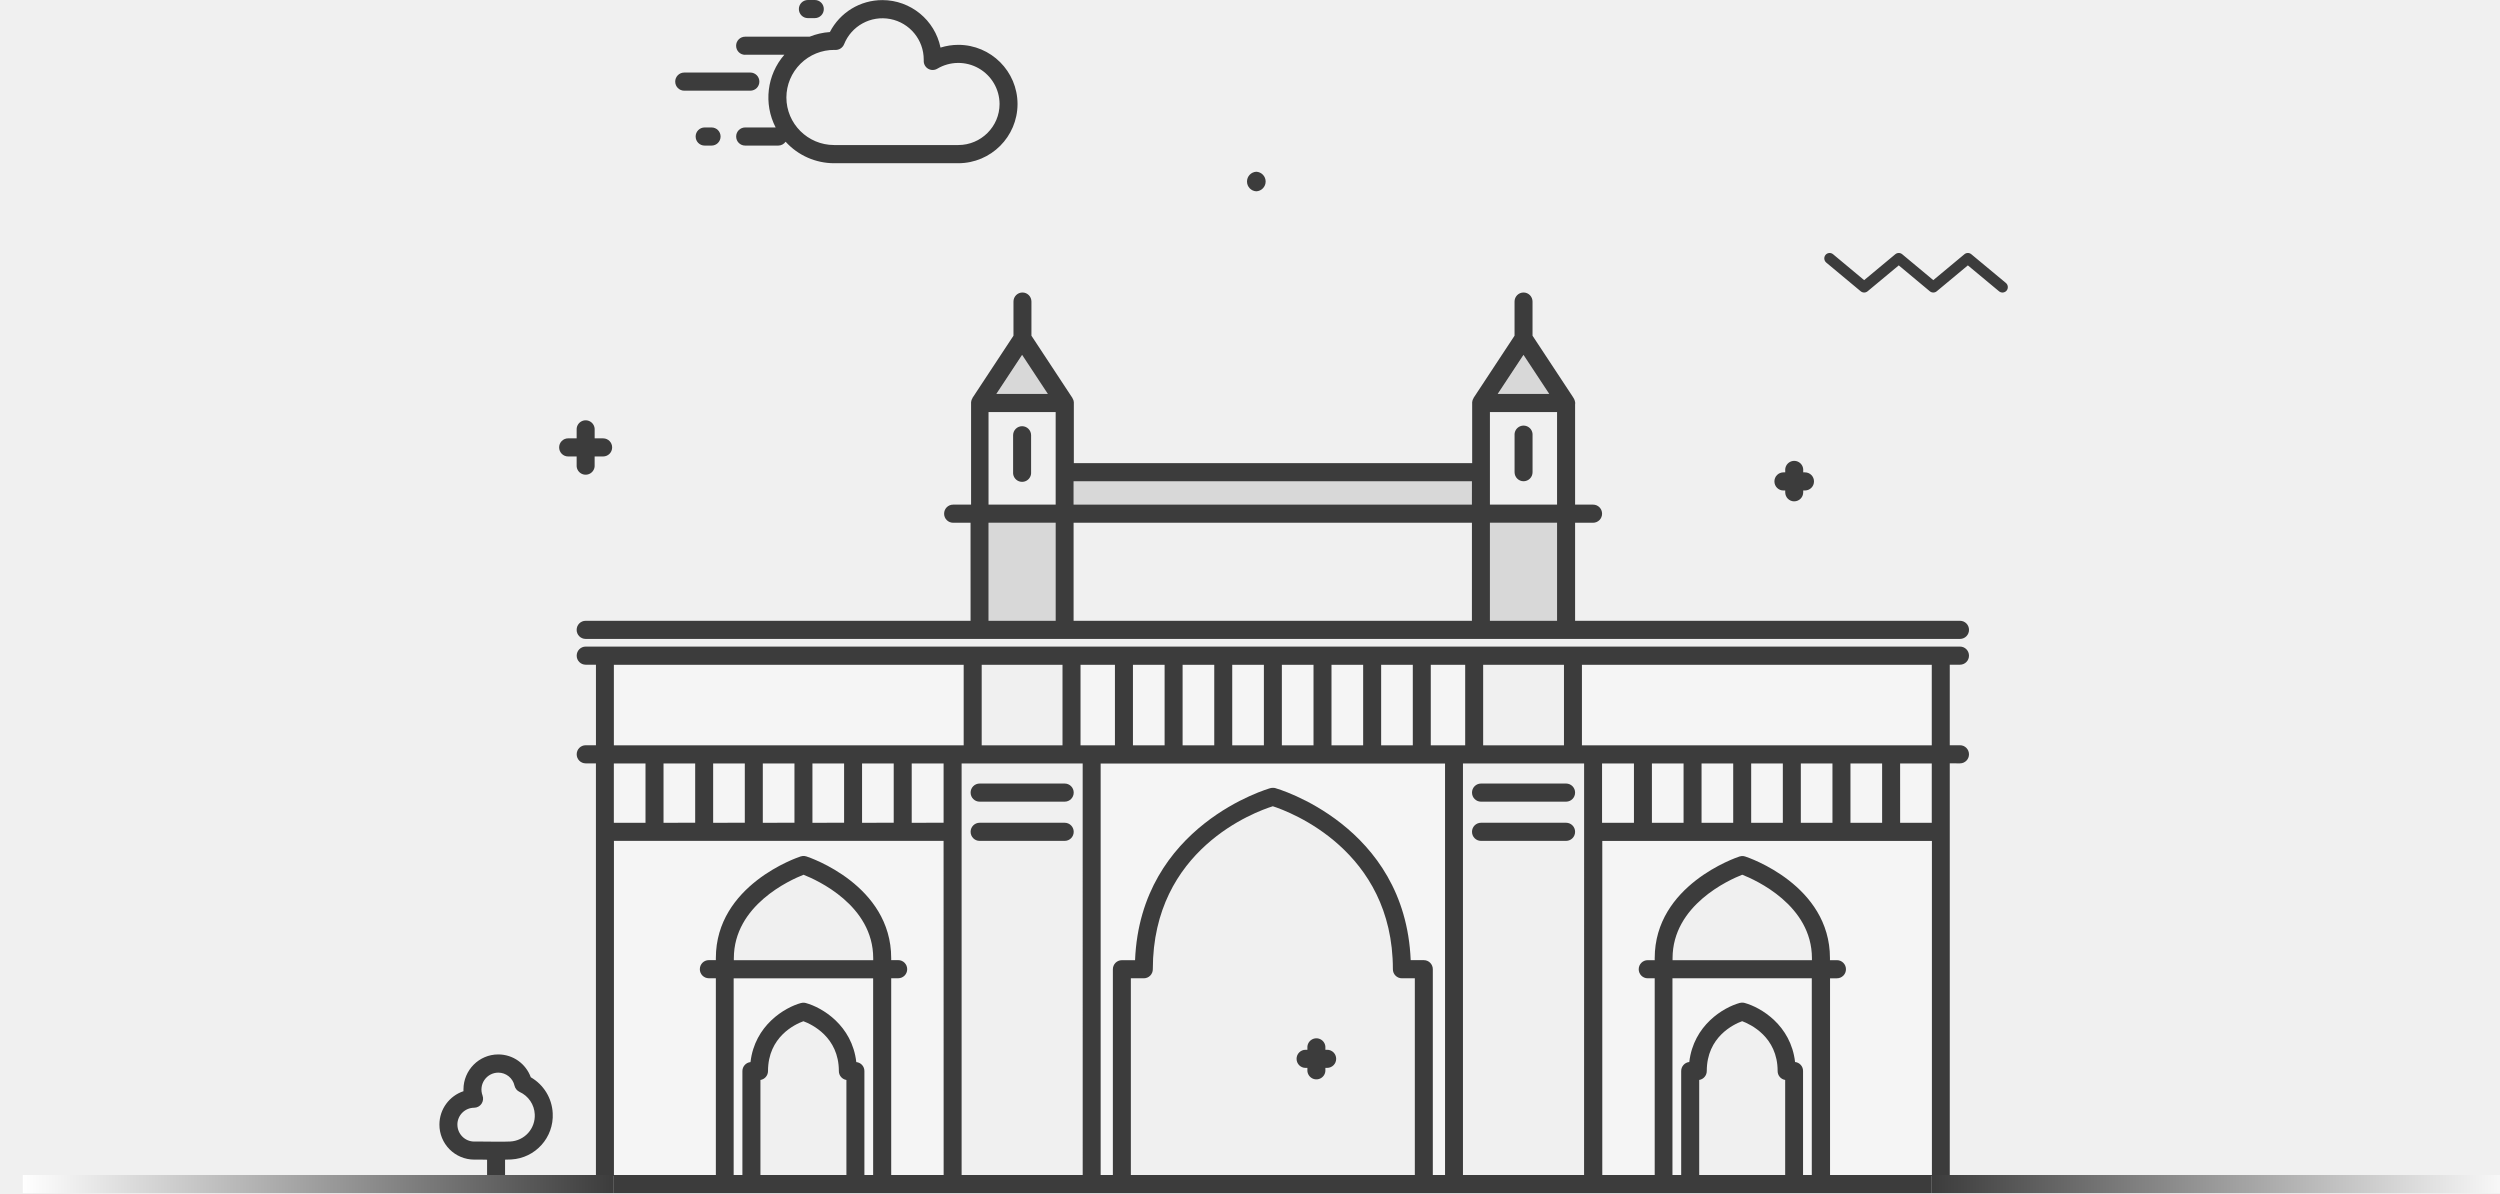
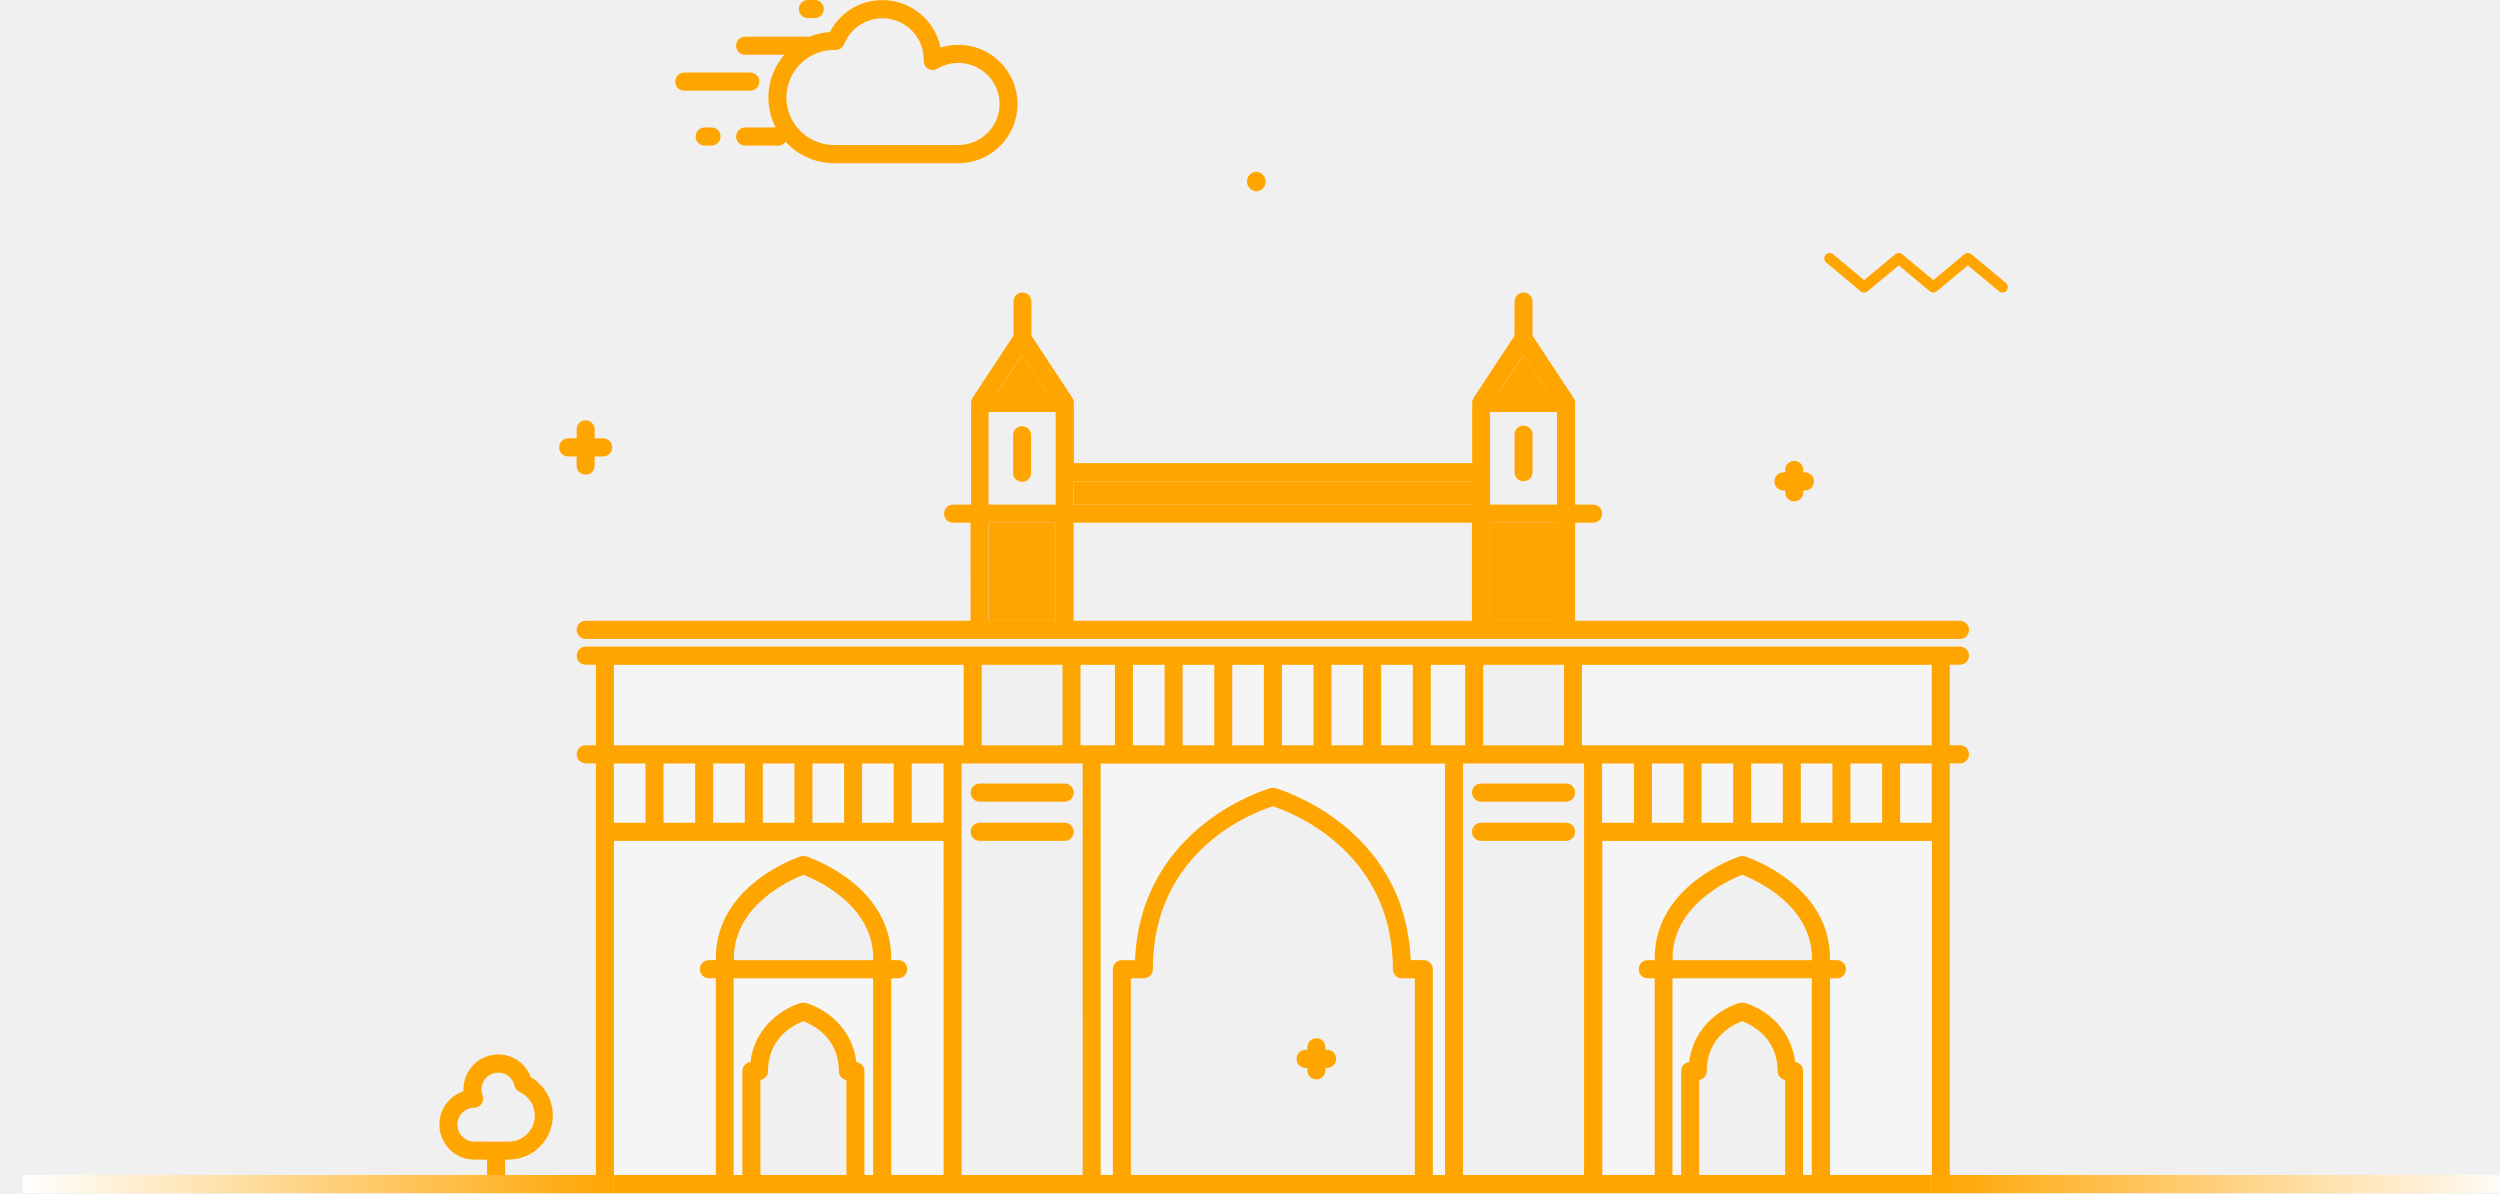
- <svg xmlns="http://www.w3.org/2000/svg" fill="none" class="s-y_bCXRrkrYfP">
+ <svg xmlns="http://www.w3.org/2000/svg" fill="#FFA500" class="s-y_bCXRrkrYfP">
  <g clip-path="url(#mumbai_svg__a)" class="s-y_bCXRrkrYfP">
    <path fill="#F5F5F5" class="bengaluru_svg__dynamic-shade-fill s-y_bCXRrkrYfP" d="M26.754 36.647h14.37V51.21h-2.287v-8.575h.306a.393.393 0 0 0 .392-.395.393.393 0 0 0-.392-.395h-.306v-.087c0-3.183-3.547-4.387-3.699-4.434h-.003q-.03-.008-.06-.013-.007 0-.018-.003h-.078c-.01 0-.024.005-.034.005a.3.3 0 0 0-.045.011h-.005c-.151.05-3.7 1.25-3.7 4.434v.087h-.305a.393.393 0 0 0-.392.395c0 .218.175.395.392.395h.306v8.575h-4.442zm3.543-3.375v2.586h-1.38v-2.586zm2.163 0v2.586h-1.38v-2.586zm2.163 0v2.586h-1.38v-2.586zm2.164 0v2.586h-1.38v-2.586zm2.163 0v2.586h-1.38v-2.586zm2.173 0v2.586h-1.39v-2.586zm5.968-4.3h1.5v3.51h-1.5zm24.12 4.3v2.586h-1.39v-2.586zm2.163 0v2.586h-1.38v-2.586zm2.163 0v2.586h-1.38v-2.586zm2.163 0v2.586h-1.38v-2.586zm2.163 0v2.586h-1.38v-2.586zm2.163 0v2.586h-1.379v-2.586zm-3.793 13.012c-.186-1.604-1.49-2.38-2.202-2.575q-.011.001-.027-.005c-.013 0-.026-.006-.039-.006h-.076a.1.1 0 0 0-.041.008q-.012 0-.024.003c-.713.195-2.017.971-2.202 2.575a.395.395 0 0 0-.353.392v4.534h-.381v-8.575h6.074v8.575h-.382v-4.534a.39.39 0 0 0-.352-.392zm1.518-3.647h.306a.393.393 0 0 0 .391-.395.393.393 0 0 0-.391-.395h-.306v-.087c0-3.183-3.548-4.386-3.7-4.433h-.002q-.03-.008-.06-.014-.007 0-.016-.002h-.078c-.01 0-.021.005-.032.005a.2.2 0 0 0-.044.01h-.005c-.152.05-3.7 1.251-3.7 4.435v.086h-.305a.393.393 0 0 0-.392.395c0 .219.175.395.392.395h.305v8.576h-2.286V36.65h14.37v14.563h-4.442v-8.576zM63.853 32.482h-1.5v-3.51h1.5zm-1.803 9.365h-.572c-.24-5.895-5.847-7.485-5.904-7.5q-.012.001-.024-.006c-.013 0-.026-.005-.039-.005h-.076q-.021.002-.044.008-.01 0-.02.002c-.058.016-5.665 1.606-5.905 7.501h-.575a.393.393 0 0 0-.392.395v8.97h-.533V33.276h15.01v17.938h-.534v-8.97a.393.393 0 0 0-.392-.396m-.48-9.365h-1.38v-3.51h1.38zm-2.163 0h-1.38v-3.51h1.38zm-2.164 0h-1.38v-3.51h1.38zm-2.163 0H53.7v-3.51h1.38zm-2.163 0h-1.38v-3.51h1.38zm-2.163 0h-1.38v-3.51h1.38zM31.977 42.637h6.074v8.576h-.381v-4.534a.39.39 0 0 0-.353-.393c-.185-1.603-1.49-2.38-2.203-2.575q-.01.001-.026-.005c-.013 0-.026-.005-.039-.005h-.075a.1.1 0 0 0-.042.008q-.012 0-.024.002c-.713.195-2.017.972-2.202 2.575a.395.395 0 0 0-.353.393v4.534h-.381v-8.576zm52.215-6.777h-1.38v-2.585h1.38zm0-3.375H68.945v-3.51h15.247zm-57.438-3.51h15.247v3.51H26.754zm1.38 4.3v2.585h-1.38v-2.585z" />
-     <path fill="#D8D8D8" d="M43.086 27.058v-4.273h2.926v4.273zm21.854 0v-4.273h2.926v4.273zm1.463-11.59 1.124 1.704H65.28zm-10.926 5.508h8.68v1.02H46.795v-1.02h8.681m-10.926-5.508 1.124 1.704h-2.247z" class="bengaluru_svg__dynamic-shade-fill s-y_bCXRrkrYfP" />
-     <path fill="#3C3C3C" d="M54.754 8.338a.427.427 0 0 0 0-.853.427.427 0 0 0 0 .853M81.096 12.696a.235.235 0 0 0 .298 0l1.359-1.13 1.356 1.13a.235.235 0 0 0 .298 0l1.358-1.13 1.359 1.13a.235.235 0 0 0 .33-.031.24.24 0 0 0-.032-.333l-1.508-1.253a.235.235 0 0 0-.298 0l-1.358 1.13-1.356-1.13a.235.235 0 0 0-.298 0l-1.359 1.13-1.356-1.13a.234.234 0 0 0-.329.032.24.24 0 0 0 .032.332zM32.476 2.385h1.709a2.845 2.845 0 0 0-.38 3.17h-1.33a.393.393 0 0 0-.391.395c0 .219.175.395.392.395h1.442c.133 0 .25-.068.321-.168a2.86 2.86 0 0 0 2.114.937h5.413a2.584 2.584 0 0 0 2.581-2.58 2.584 2.584 0 0 0-2.58-2.58q-.399.002-.777.12A2.59 2.59 0 0 0 38.46.004c-.977 0-1.85.54-2.292 1.393-.31.02-.606.092-.883.202h-2.81a.393.393 0 0 0-.393.395c0 .219.175.395.392.395zm3.89-.208h.042a.4.4 0 0 0 .379-.247 1.8 1.8 0 0 1 3.472.671v.04a.39.39 0 0 0 .588.355 1.797 1.797 0 0 1 2.717 1.535c0 .988-.808 1.79-1.798 1.79h-5.413c-1.147 0-2.08-.929-2.08-2.074a2.08 2.08 0 0 1 2.096-2.072z" class="bengaluru_svg__dynamic-shade-fill s-y_bCXRrkrYfP" />
-     <path fill="#3C3C3C" d="M29.819 3.952h2.884a.393.393 0 0 0 .392-.395.393.393 0 0 0-.392-.395H29.82a.393.393 0 0 0-.392.395c0 .219.175.395.392.395M31.405 5.95a.393.393 0 0 0-.392-.395h-.303a.393.393 0 0 0-.392.395c0 .219.175.395.392.395h.303a.393.393 0 0 0 .392-.395M35.209.79h.303a.393.393 0 0 0 .392-.395.393.393 0 0 0-.392-.395h-.303a.393.393 0 0 0-.392.395c0 .218.175.395.392.395M24.76 19.894h.372v.374a.393.393 0 1 0 .784 0v-.374h.371a.393.393 0 0 0 .392-.395.393.393 0 0 0-.392-.394h-.37v-.374a.393.393 0 1 0-.785 0v.373h-.371a.393.393 0 0 0-.392.395c0 .219.175.395.392.395M56.901 46.542h.079v.079a.393.393 0 1 0 .784 0v-.08h.078a.393.393 0 0 0 .392-.394.393.393 0 0 0-.392-.395h-.078v-.079a.393.393 0 1 0-.784 0v.079H56.9a.393.393 0 0 0-.392.395c0 .218.175.395.392.395M78.197 21.85a.393.393 0 0 0 .392-.394v-.08h.078a.393.393 0 0 0 .392-.394.393.393 0 0 0-.392-.395h-.078v-.08a.393.393 0 1 0-.784 0v.08h-.079a.393.393 0 0 0-.392.395c0 .218.175.395.392.395h.079v.079c0 .218.175.395.392.395" class="bengaluru_svg__dynamic-shade-fill s-y_bCXRrkrYfP" />
-     <path fill="#3C3C3C" fill-rule="evenodd" d="M42.299 22.783h-.76a.393.393 0 0 1-.392-.395c0-.219.175-.395.392-.395h.783V17.53l.014-.071q0-.006.004-.013 0-.008.003-.014a.4.4 0 0 1 .04-.081v-.008l1.787-2.712v-1.488c0-.218.175-.395.392-.395.216 0 .391.177.391.396v1.487l1.787 2.715v.005a.5.5 0 0 1 .04.082l.002.006q.005.01.006.02a.2.2 0 0 1 .013.07v2.655h17.36V17.53a.3.3 0 0 1 .017-.084l.004-.014a.4.4 0 0 1 .04-.081v-.008l1.786-2.712v-1.488c0-.218.175-.395.392-.395s.392.177.392.396v1.487l1.758 2.667.011.017.01.017.01.017.011.018a.4.4 0 0 1 .042.102q.008.017.008.035l.005.024a.2.2 0 0 1 .005.036q0 .015-.002.026l-.003.027v4.376h.784c.217 0 .392.176.392.395a.393.393 0 0 1-.392.395h-.784v4.273h16.776c.217 0 .392.176.392.395a.393.393 0 0 1-.392.395h-59.9a.393.393 0 0 1-.391-.395c0-.219.175-.395.391-.395H42.3zm.784 0v4.273h2.926v-4.273zm2.926-4.824h-2.926v4.034h2.926zm18.142 4.824H46.79v4.273h17.36zm.784-4.824v4.034h2.926v-4.034zm0 4.824v4.273h2.926v-4.273zm2.586-5.614-1.123-1.703-1.124 1.703zm-3.37 3.805H46.79v1.019h17.36zm-18.482-3.805-1.123-1.703-1.123 1.703zm39.307 16.1v17.98l-63.748.003v-.708l-.125-.003-.126-.002h-.31a1.52 1.52 0 0 1-1.516-1.527c0-.677.442-1.254 1.048-1.454v-.076c0-.843.68-1.527 1.515-1.527.643 0 1.202.4 1.419.995.562.324.925.911.956 1.57a1.917 1.917 0 0 1-1.81 2.013q-.105.009-.267.008v.709h3.96V33.27h-.446a.393.393 0 0 1-.392-.396c0-.218.175-.394.392-.394h.447v-3.51h-.447a.393.393 0 0 1-.392-.395c0-.218.175-.395.392-.395h59.897c.216 0 .391.177.391.395a.393.393 0 0 1-.391.395h-.447v3.51h.447c.216 0 .391.176.391.395a.393.393 0 0 1-.391.395zM21.228 51.253h-3.3zm-1.293-2.238c0 .406.33.737.732.737h.313c.4.006 1.014.011 1.257-.002a1.127 1.127 0 0 0 1.069-1.187 1.13 1.13 0 0 0-.662-.975.4.4 0 0 1-.22-.27.726.726 0 0 0-.71-.57.737.737 0 0 0-.684.996.4.4 0 0 1-.045.363.39.39 0 0 1-.321.171.736.736 0 0 0-.73.737m21.19-12.367H26.757V51.21h4.442v-8.575h-.306a.393.393 0 0 1-.392-.395c0-.219.175-.395.392-.395h.306v-.087c0-3.183 3.548-4.384 3.7-4.434h.005a.3.3 0 0 1 .061-.013l.017-.003h.079l.018.003a.4.4 0 0 1 .06.013h.002c.152.047 3.7 1.25 3.7 4.434v.087h.305c.217 0 .392.176.392.395a.393.393 0 0 1-.392.395h-.305v8.575h2.286zm-10.826-.79v-2.585h-1.38v2.586zm2.163 0v-2.585h-1.38v2.586zm2.164 0v-2.585h-1.38v2.586zm2.163 0v-2.585h-1.38v2.586zm2.163 0v-2.585h-1.38v2.586zm2.174 0v-2.585h-1.39v2.586zm6.061-2.585H41.91V51.21h5.277zm1.406-4.3h-1.5v3.51h1.5zm22.62 6.886v-2.586h-1.39v2.586zm2.163 0v-2.586h-1.38v2.586zm2.163 0v-2.586h-1.38v2.586zm2.163 0v-2.586h-1.38v2.586zm2.163 0v-2.586h-1.379v2.586zm2.164 0v-2.586h-1.38v2.586zm-4.554 10.818c0-1.485-1.189-2.038-1.544-2.17h-.003c-.363.132-1.541.68-1.541 2.17 0 .198-.144.361-.33.39v4.144h3.747v-4.144a.39.39 0 0 1-.329-.39m-1.442-2.967c.713.195 2.017.971 2.202 2.575h-.005a.39.39 0 0 1 .353.392v4.534h.381v-8.575H72.89v8.575h.381v-4.534c0-.203.154-.371.353-.392.186-1.603 1.49-2.38 2.202-2.575q.012-.004.024-.003a.1.1 0 0 1 .042-.008h.076l.02.003q.009.002.019.003.014.006.026.005m-.1-5.587c.579.228 3.036 1.329 3.036 3.639v.086h-6.074v-.086c0-2.31 2.455-3.411 3.037-3.639m4.126 4.515h-.3v8.576h4.44V36.65H69.832v14.563h2.285v-8.576h-.305a.393.393 0 0 1-.392-.395c0-.218.175-.395.392-.395h.305v-.086c0-3.184 3.549-4.384 3.7-4.434h.005q.02-.007.045-.01l.015-.003.016-.003h.079l.01.002h.005q.03.005.06.014h.003c.151.047 3.7 1.25 3.7 4.434v.086h.305c.217 0 .392.177.392.395a.393.393 0 0 1-.392.395m-11.02-6.384v-2.98H63.76V51.21h5.278zm-4.4-3.77h3.522v-3.51H64.64zm-2.283 0h1.5v-3.51h-1.5zm-1.651 9.76c0-5.198-4.51-6.87-5.233-7.104-.766.24-5.23 1.867-5.23 7.103a.393.393 0 0 1-.393.395h-.564v8.576h12.376v-8.576h-.564a.393.393 0 0 1-.392-.395m.776-.396h.572c.217 0 .392.177.392.395v8.97h.533V33.276h-15.01v17.938h.533v-8.97c0-.22.175-.396.392-.396h.575c.24-5.895 5.847-7.485 5.904-7.5q.01-.004.021-.003l.016-.004q.014-.004.029-.004h.076l.019.002.02.003q.011.006.023.005c.058.016 5.664 1.606 5.905 7.502m-1.288-9.365h1.38v-3.51h-1.38zm-2.164 0h1.38v-3.51h-1.38zm-2.163 0h1.38v-3.51h-1.38zm-2.163 0h1.38v-3.51h-1.38zm-2.163 0h1.38v-3.51h-1.38zm-2.164 0h1.38v-3.51h-1.38zm-14.357 5.64c-.582.228-3.037 1.329-3.037 3.639v.086h6.074v-.086c0-2.31-2.457-3.411-3.037-3.639m3.034 4.515h-6.079v8.576h.381v-4.534c0-.203.154-.371.353-.392.186-1.604 1.49-2.38 2.202-2.575q.012-.004.024-.003a.1.1 0 0 1 .042-.008h.076l.02.003.019.002a.1.1 0 0 0 .026.006c.713.194 2.017.971 2.202 2.575a.39.39 0 0 1 .353.392v4.534h.381zm-1.494 4.04c0-1.486-1.189-2.039-1.544-2.17h-.003c-.363.131-1.541.679-1.541 2.17 0 .197-.144.36-.33.389v4.144h3.747v-4.144a.39.39 0 0 1-.329-.39M82.813 35.86h1.379v-2.585h-1.38zm-13.868-3.375h15.247v-3.51H68.945zm-26.16 0h3.522v-3.51h-3.522zM42 28.975H26.754v3.51H42zM28.133 35.86v-2.585h-1.38v2.585z" class="bengaluru_svg__dynamic-shade-fill s-y_bCXRrkrYfP" clip-rule="evenodd" />
-     <path fill="#3C3C3C" d="M42.694 34.939h3.71a.393.393 0 0 0 .391-.395.393.393 0 0 0-.391-.395h-3.71a.393.393 0 0 0-.392.395c0 .218.175.395.392.395M42.694 36.648h3.71a.393.393 0 0 0 .391-.395.393.393 0 0 0-.391-.395h-3.71a.393.393 0 0 0-.392.395c0 .218.175.395.392.395M68.256 34.149h-3.71a.393.393 0 0 0-.392.395c0 .218.175.395.392.395h3.71a.393.393 0 0 0 .391-.395.393.393 0 0 0-.392-.395M68.256 35.858h-3.71a.393.393 0 0 0-.392.395c0 .218.175.395.392.395h3.71a.393.393 0 0 0 .391-.395.393.393 0 0 0-.392-.395M44.546 18.575a.393.393 0 0 0-.392.395v1.609a.393.393 0 1 0 .784 0V18.97a.393.393 0 0 0-.392-.395M66.4 20.974a.393.393 0 0 0 .393-.395V18.97a.393.393 0 1 0-.784 0v1.609c0 .218.175.395.392.395" class="bengaluru_svg__dynamic-shade-fill s-y_bCXRrkrYfP" />
+     <path fill="#FFA500" d="M43.086 27.058v-4.273h2.926v4.273zm21.854 0v-4.273h2.926v4.273zm1.463-11.59 1.124 1.704H65.28zm-10.926 5.508h8.68v1.02H46.795v-1.02h8.681m-10.926-5.508 1.124 1.704h-2.247z" class="bengaluru_svg__dynamic-shade-fill s-y_bCXRrkrYfP" />
+     <path fill="#FFA500" d="M54.754 8.338a.427.427 0 0 0 0-.853.427.427 0 0 0 0 .853M81.096 12.696a.235.235 0 0 0 .298 0l1.359-1.13 1.356 1.13a.235.235 0 0 0 .298 0l1.358-1.13 1.359 1.13a.235.235 0 0 0 .33-.031.24.24 0 0 0-.032-.333l-1.508-1.253a.235.235 0 0 0-.298 0l-1.358 1.13-1.356-1.13a.235.235 0 0 0-.298 0l-1.359 1.13-1.356-1.13a.234.234 0 0 0-.329.032.24.24 0 0 0 .032.332zM32.476 2.385h1.709a2.845 2.845 0 0 0-.38 3.17h-1.33a.393.393 0 0 0-.391.395c0 .219.175.395.392.395h1.442c.133 0 .25-.068.321-.168a2.86 2.86 0 0 0 2.114.937h5.413a2.584 2.584 0 0 0 2.581-2.58 2.584 2.584 0 0 0-2.58-2.58q-.399.002-.777.12A2.59 2.59 0 0 0 38.46.004c-.977 0-1.85.54-2.292 1.393-.31.02-.606.092-.883.202h-2.81a.393.393 0 0 0-.393.395c0 .219.175.395.392.395zm3.89-.208h.042a.4.4 0 0 0 .379-.247 1.8 1.8 0 0 1 3.472.671v.04a.39.39 0 0 0 .588.355 1.797 1.797 0 0 1 2.717 1.535c0 .988-.808 1.79-1.798 1.79h-5.413c-1.147 0-2.08-.929-2.08-2.074a2.08 2.08 0 0 1 2.096-2.072z" class="bengaluru_svg__dynamic-shade-fill s-y_bCXRrkrYfP" />
+     <path fill="#FFA500" d="M29.819 3.952h2.884a.393.393 0 0 0 .392-.395.393.393 0 0 0-.392-.395H29.82a.393.393 0 0 0-.392.395c0 .219.175.395.392.395M31.405 5.95a.393.393 0 0 0-.392-.395h-.303a.393.393 0 0 0-.392.395c0 .219.175.395.392.395h.303a.393.393 0 0 0 .392-.395M35.209.79h.303a.393.393 0 0 0 .392-.395.393.393 0 0 0-.392-.395h-.303a.393.393 0 0 0-.392.395c0 .218.175.395.392.395M24.76 19.894h.372v.374a.393.393 0 1 0 .784 0v-.374h.371a.393.393 0 0 0 .392-.395.393.393 0 0 0-.392-.394h-.37v-.374a.393.393 0 1 0-.785 0v.373h-.371a.393.393 0 0 0-.392.395c0 .219.175.395.392.395M56.901 46.542h.079v.079a.393.393 0 1 0 .784 0v-.08h.078a.393.393 0 0 0 .392-.394.393.393 0 0 0-.392-.395h-.078v-.079a.393.393 0 1 0-.784 0v.079H56.9a.393.393 0 0 0-.392.395c0 .218.175.395.392.395M78.197 21.85a.393.393 0 0 0 .392-.394v-.08h.078a.393.393 0 0 0 .392-.394.393.393 0 0 0-.392-.395h-.078v-.08a.393.393 0 1 0-.784 0v.08h-.079a.393.393 0 0 0-.392.395c0 .218.175.395.392.395h.079v.079c0 .218.175.395.392.395" class="bengaluru_svg__dynamic-shade-fill s-y_bCXRrkrYfP" />
+     <path fill="#FFA500" fill-rule="evenodd" d="M42.299 22.783h-.76a.393.393 0 0 1-.392-.395c0-.219.175-.395.392-.395h.783V17.53l.014-.071q0-.006.004-.013 0-.008.003-.014a.4.4 0 0 1 .04-.081v-.008l1.787-2.712v-1.488c0-.218.175-.395.392-.395.216 0 .391.177.391.396v1.487l1.787 2.715v.005a.5.5 0 0 1 .04.082l.002.006q.005.01.006.02a.2.2 0 0 1 .013.07v2.655h17.36V17.53a.3.3 0 0 1 .017-.084l.004-.014a.4.4 0 0 1 .04-.081v-.008l1.786-2.712v-1.488c0-.218.175-.395.392-.395s.392.177.392.396v1.487l1.758 2.667.011.017.01.017.01.017.011.018a.4.4 0 0 1 .042.102q.008.017.008.035l.005.024a.2.2 0 0 1 .005.036q0 .015-.002.026l-.003.027v4.376h.784c.217 0 .392.176.392.395a.393.393 0 0 1-.392.395h-.784v4.273h16.776c.217 0 .392.176.392.395a.393.393 0 0 1-.392.395h-59.9a.393.393 0 0 1-.391-.395c0-.219.175-.395.391-.395H42.3zm.784 0v4.273h2.926v-4.273zm2.926-4.824h-2.926v4.034h2.926zm18.142 4.824H46.79v4.273h17.36zm.784-4.824v4.034h2.926v-4.034zm0 4.824v4.273h2.926v-4.273zm2.586-5.614-1.123-1.703-1.124 1.703zm-3.37 3.805H46.79v1.019h17.36zm-18.482-3.805-1.123-1.703-1.123 1.703zm39.307 16.1v17.98l-63.748.003v-.708l-.125-.003-.126-.002h-.31a1.52 1.52 0 0 1-1.516-1.527c0-.677.442-1.254 1.048-1.454v-.076c0-.843.68-1.527 1.515-1.527.643 0 1.202.4 1.419.995.562.324.925.911.956 1.57a1.917 1.917 0 0 1-1.81 2.013q-.105.009-.267.008v.709h3.96V33.27h-.446a.393.393 0 0 1-.392-.396c0-.218.175-.394.392-.394h.447v-3.51h-.447a.393.393 0 0 1-.392-.395c0-.218.175-.395.392-.395h59.897c.216 0 .391.177.391.395a.393.393 0 0 1-.391.395h-.447v3.51h.447c.216 0 .391.176.391.395a.393.393 0 0 1-.391.395zM21.228 51.253h-3.3zm-1.293-2.238c0 .406.33.737.732.737h.313c.4.006 1.014.011 1.257-.002a1.127 1.127 0 0 0 1.069-1.187 1.13 1.13 0 0 0-.662-.975.4.4 0 0 1-.22-.27.726.726 0 0 0-.71-.57.737.737 0 0 0-.684.996.4.4 0 0 1-.045.363.39.39 0 0 1-.321.171.736.736 0 0 0-.73.737m21.19-12.367H26.757V51.21h4.442v-8.575h-.306a.393.393 0 0 1-.392-.395c0-.219.175-.395.392-.395h.306v-.087c0-3.183 3.548-4.384 3.7-4.434h.005a.3.3 0 0 1 .061-.013l.017-.003h.079l.018.003a.4.4 0 0 1 .06.013h.002c.152.047 3.7 1.25 3.7 4.434v.087h.305c.217 0 .392.176.392.395a.393.393 0 0 1-.392.395h-.305v8.575h2.286zm-10.826-.79v-2.585h-1.38v2.586zm2.163 0v-2.585h-1.38v2.586zm2.164 0v-2.585h-1.38v2.586zm2.163 0v-2.585h-1.38v2.586zm2.163 0v-2.585h-1.38v2.586zm2.174 0v-2.585h-1.39v2.586zm6.061-2.585H41.91V51.21h5.277zm1.406-4.3h-1.5v3.51h1.5zm22.62 6.886v-2.586h-1.39v2.586zm2.163 0v-2.586h-1.38v2.586zm2.163 0v-2.586h-1.38v2.586zm2.163 0v-2.586h-1.38v2.586zm2.163 0v-2.586h-1.379v2.586zm2.164 0v-2.586h-1.38v2.586zm-4.554 10.818c0-1.485-1.189-2.038-1.544-2.17h-.003c-.363.132-1.541.68-1.541 2.17 0 .198-.144.361-.33.39v4.144h3.747v-4.144a.39.39 0 0 1-.329-.39m-1.442-2.967c.713.195 2.017.971 2.202 2.575h-.005a.39.39 0 0 1 .353.392v4.534h.381v-8.575H72.89v8.575h.381v-4.534c0-.203.154-.371.353-.392.186-1.603 1.49-2.38 2.202-2.575q.012-.004.024-.003a.1.1 0 0 1 .042-.008h.076l.02.003q.009.002.019.003.014.006.026.005m-.1-5.587c.579.228 3.036 1.329 3.036 3.639v.086h-6.074v-.086c0-2.31 2.455-3.411 3.037-3.639m4.126 4.515h-.3v8.576h4.44V36.65H69.832v14.563h2.285v-8.576h-.305a.393.393 0 0 1-.392-.395c0-.218.175-.395.392-.395h.305v-.086c0-3.184 3.549-4.384 3.7-4.434h.005q.02-.007.045-.01l.015-.003.016-.003h.079l.01.002h.005q.03.005.06.014h.003c.151.047 3.7 1.25 3.7 4.434v.086h.305c.217 0 .392.177.392.395a.393.393 0 0 1-.392.395m-11.02-6.384v-2.98H63.76V51.21h5.278zm-4.4-3.77h3.522v-3.51H64.64zm-2.283 0h1.5v-3.51h-1.5zm-1.651 9.76c0-5.198-4.51-6.87-5.233-7.104-.766.24-5.23 1.867-5.23 7.103a.393.393 0 0 1-.393.395h-.564v8.576h12.376v-8.576h-.564a.393.393 0 0 1-.392-.395m.776-.396h.572c.217 0 .392.177.392.395v8.97h.533V33.276h-15.01v17.938h.533v-8.97c0-.22.175-.396.392-.396h.575c.24-5.895 5.847-7.485 5.904-7.5q.01-.004.021-.003l.016-.004q.014-.004.029-.004h.076l.019.002.02.003q.011.006.023.005c.058.016 5.664 1.606 5.905 7.502m-1.288-9.365h1.38v-3.51h-1.38zm-2.164 0h1.38v-3.51h-1.38zm-2.163 0h1.38v-3.51h-1.38zm-2.163 0h1.38v-3.51h-1.38zm-2.163 0h1.38v-3.51h-1.38zm-2.164 0h1.38v-3.51h-1.38zm-14.357 5.64c-.582.228-3.037 1.329-3.037 3.639v.086h6.074v-.086c0-2.31-2.457-3.411-3.037-3.639m3.034 4.515h-6.079v8.576h.381v-4.534c0-.203.154-.371.353-.392.186-1.604 1.49-2.38 2.202-2.575q.012-.004.024-.003a.1.1 0 0 1 .042-.008h.076l.02.003.019.002a.1.1 0 0 0 .026.006c.713.194 2.017.971 2.202 2.575a.39.39 0 0 1 .353.392v4.534h.381zm-1.494 4.04c0-1.486-1.189-2.039-1.544-2.17h-.003c-.363.131-1.541.679-1.541 2.17 0 .197-.144.36-.33.389v4.144h3.747v-4.144a.39.39 0 0 1-.329-.39M82.813 35.86h1.379v-2.585h-1.38zm-13.868-3.375h15.247v-3.51H68.945zm-26.16 0h3.522v-3.51h-3.522zM42 28.975H26.754v3.51H42zM28.133 35.86v-2.585h-1.38v2.585z" class="bengaluru_svg__dynamic-shade-fill s-y_bCXRrkrYfP" clip-rule="evenodd" />
+     <path fill="#FFA500" d="M42.694 34.939h3.71a.393.393 0 0 0 .391-.395.393.393 0 0 0-.391-.395h-3.71a.393.393 0 0 0-.392.395c0 .218.175.395.392.395M42.694 36.648h3.71a.393.393 0 0 0 .391-.395.393.393 0 0 0-.391-.395h-3.71a.393.393 0 0 0-.392.395c0 .218.175.395.392.395M68.256 34.149h-3.71a.393.393 0 0 0-.392.395c0 .218.175.395.392.395h3.71a.393.393 0 0 0 .391-.395.393.393 0 0 0-.392-.395M68.256 35.858h-3.71a.393.393 0 0 0-.392.395c0 .218.175.395.392.395h3.71a.393.393 0 0 0 .391-.395.393.393 0 0 0-.392-.395M44.546 18.575a.393.393 0 0 0-.392.395v1.609a.393.393 0 1 0 .784 0V18.97a.393.393 0 0 0-.392-.395M66.4 20.974a.393.393 0 0 0 .393-.395V18.97a.393.393 0 1 0-.784 0v1.609c0 .218.175.395.392.395" class="bengaluru_svg__dynamic-shade-fill s-y_bCXRrkrYfP" />
    <path fill="url(#mumbai_svg__b)" class="bengaluru_svg__dynamic-shade-fill s-y_bCXRrkrYfP" d="M26.752 51.21H.994V52h25.758z" />
-     <path fill="#3C3C3C" d="M84.192 51.21H26.754V52h57.438z" class="bengaluru_svg__dynamic-shade-fill s-y_bCXRrkrYfP" />
+     <path fill="#FFA500" d="M84.192 51.21H26.754V52h57.438z" class="bengaluru_svg__dynamic-shade-fill s-y_bCXRrkrYfP" />
    <path fill="url(#mumbai_svg__c)" class="bengaluru_svg__dynamic-shade-fill s-y_bCXRrkrYfP" d="M109.95 51.21H84.192V52h25.758z" />
  </g>
  <defs class="s-y_bCXRrkrYfP">
    <linearGradient id="mumbai_svg__b" x1="0.994" x2="26.752" y1="51.605" y2="51.605" gradientUnits="userSpaceOnUse" class="s-y_bCXRrkrYfP">
      <stop stop-color="#fff" class="s-y_bCXRrkrYfP" />
-       <stop class="mumbai_svg__dynamic-shade-stop-color s-y_bCXRrkrYfP" offset="1" stop-color="#3C3C3C" />
+       <stop class="mumbai_svg__dynamic-shade-stop-color s-y_bCXRrkrYfP" offset="1" stop-color="#FFA500" />
    </linearGradient>
    <linearGradient id="mumbai_svg__c" x1="84.192" x2="109.953" y1="51.605" y2="51.605" gradientUnits="userSpaceOnUse" class="s-y_bCXRrkrYfP">
-       <stop class="mumbai_svg__dynamic-shade-stop-color s-y_bCXRrkrYfP" stop-color="#3C3C3C" />
+       <stop class="mumbai_svg__dynamic-shade-stop-color s-y_bCXRrkrYfP" stop-color="#FFA500" />
      <stop offset="1" stop-color="#fff" class="s-y_bCXRrkrYfP" />
    </linearGradient>
    <clipPath id="mumbai_svg__a" class="s-y_bCXRrkrYfP">
      <path fill="#fff" d="M.994 0h108.959v52H.993z" class="s-y_bCXRrkrYfP" />
    </clipPath>
  </defs>
</svg>
